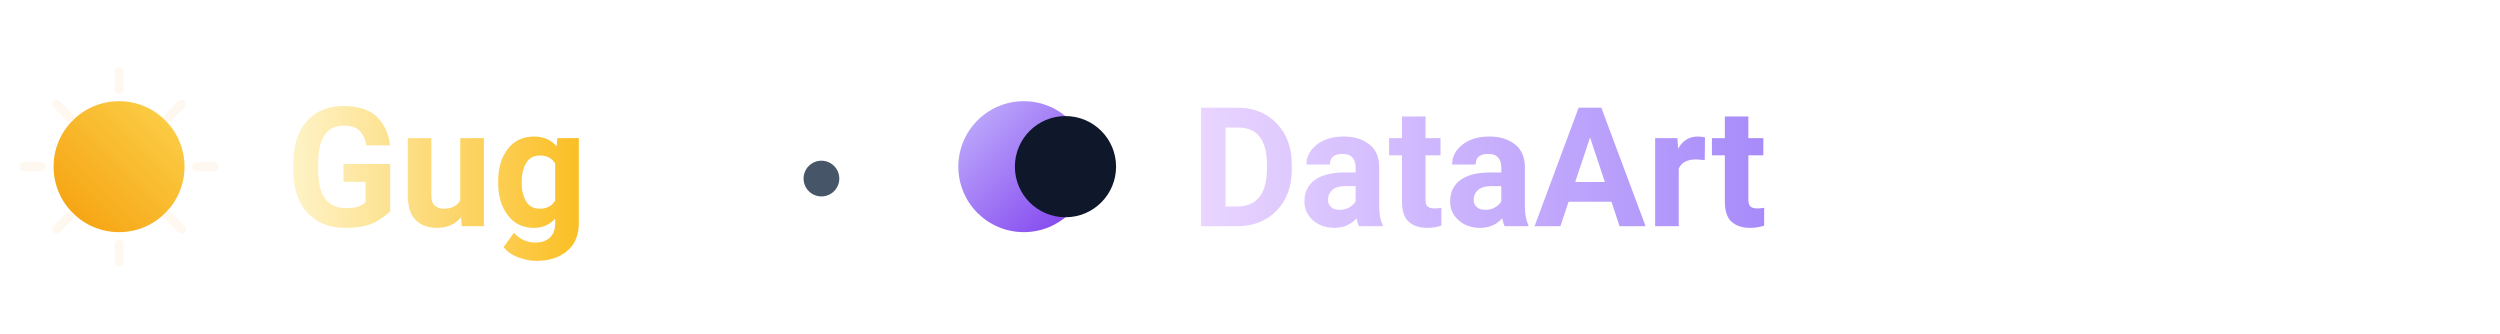
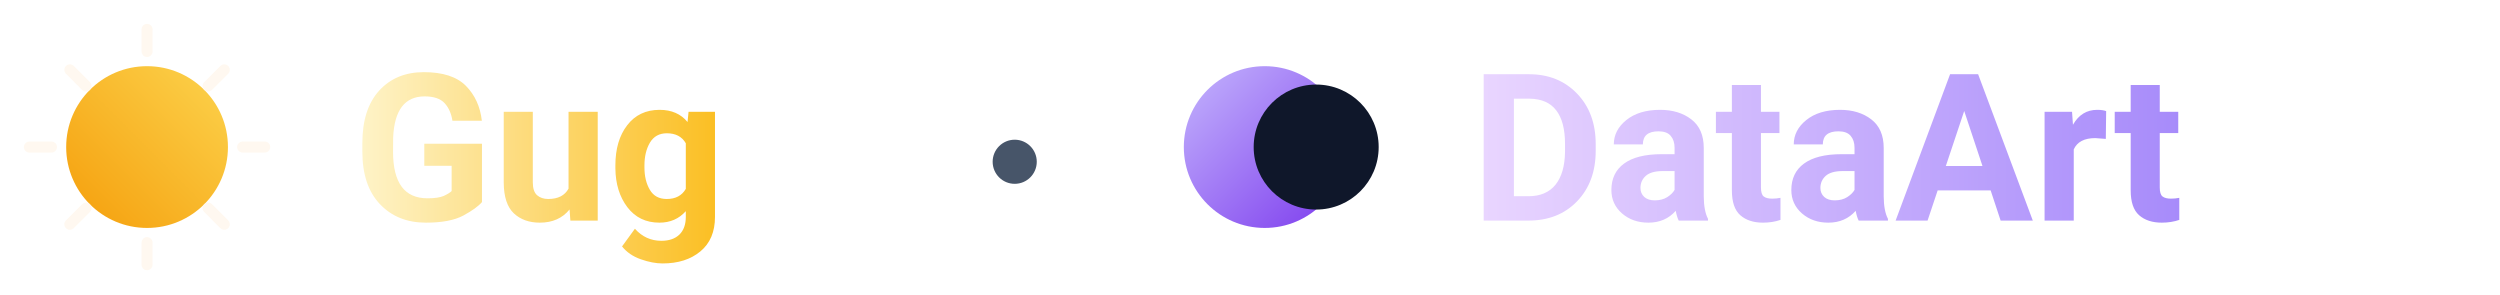
- <svg xmlns="http://www.w3.org/2000/svg" viewBox="0 0 420 56" fill="none" aria-label="Gug DataArt">
+ <svg xmlns="http://www.w3.org/2000/svg" viewBox="0 8 340 40" fill="none" aria-label="Gug DataArt">
  <defs>
    <linearGradient id="lg-sun" x1="0%" y1="100%" x2="100%" y2="0%">
      <stop offset="0%" stop-color="#f59e0b" />
      <stop offset="100%" stop-color="#fcd34d" />
    </linearGradient>
    <linearGradient id="lg-moon" x1="0%" y1="0%" x2="100%" y2="100%">
      <stop offset="0%" stop-color="#c4b5fd" />
      <stop offset="100%" stop-color="#7c3aed" />
    </linearGradient>
    <linearGradient id="lg-text-gug" x1="0%" y1="0%" x2="100%" y2="0%">
      <stop offset="0%" stop-color="#fef3c7" />
      <stop offset="100%" stop-color="#fbbf24" />
    </linearGradient>
    <linearGradient id="lg-text-da" x1="0%" y1="0%" x2="100%" y2="0%">
      <stop offset="0%" stop-color="#e9d5ff" />
      <stop offset="100%" stop-color="#a78bfa" />
    </linearGradient>
  </defs>
  <g transform="translate(0, 8)">
    <circle cx="20" cy="20" r="11" fill="url(#lg-sun)" />
    <g stroke="#fff7ed" stroke-width="1.5" stroke-linecap="round" opacity="0.85">
      <path d="M20 4v3M20 33v3M4 20h3M33 20h3M9.5 9.5l2.2 2.2M28.3 28.3l2.2 2.2M9.5 30.5l2.2-2.2M28.3 11.7l2.2-2.2" />
    </g>
  </g>
  <text x="48" y="38" font-family="system-ui, -apple-system, Segoe UI, Roboto, Ubuntu, sans-serif" font-size="28" font-weight="700" fill="url(#lg-text-gug)">Gug</text>
  <circle cx="138" cy="30" r="3" fill="#475569" />
  <g transform="translate(152, 8)">
    <circle cx="20" cy="20" r="11" fill="url(#lg-moon)" />
    <circle cx="27" cy="20" r="8.5" fill="#0f172a" />
  </g>
  <text x="200" y="38" font-family="system-ui, -apple-system, Segoe UI, Roboto, Ubuntu, sans-serif" font-size="28" font-weight="700" fill="url(#lg-text-da)">DataArt</text>
</svg>
